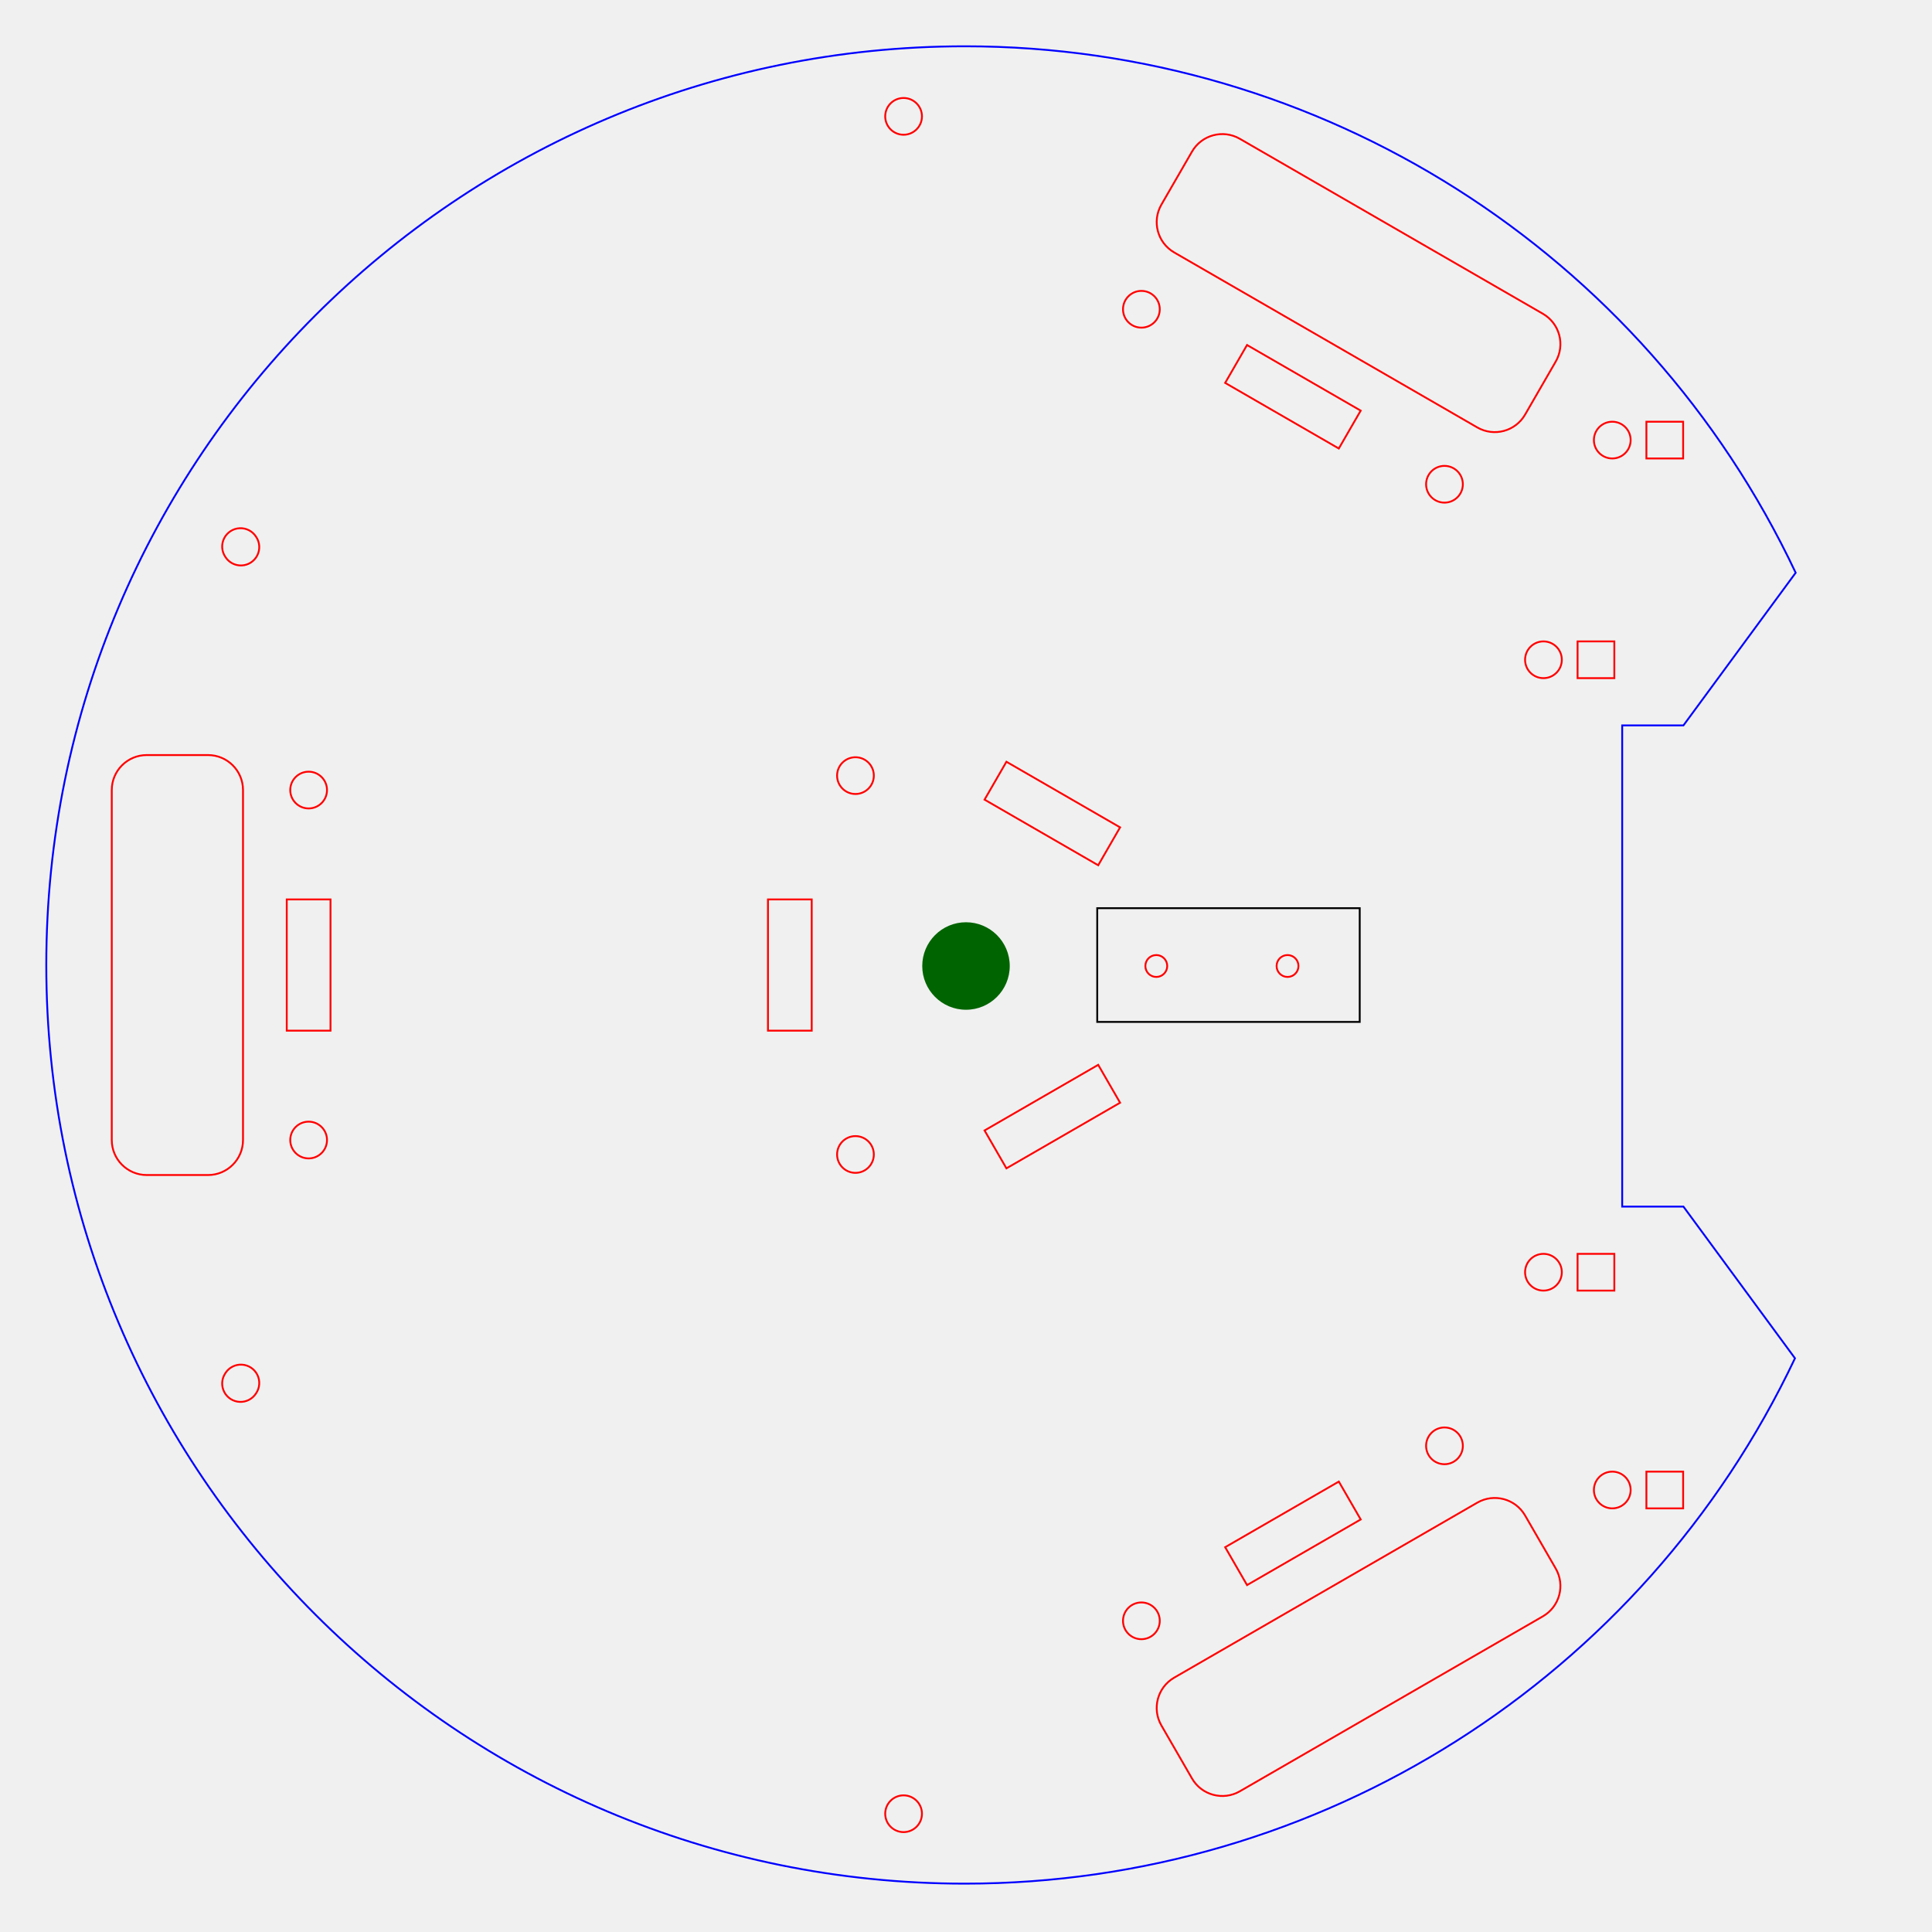
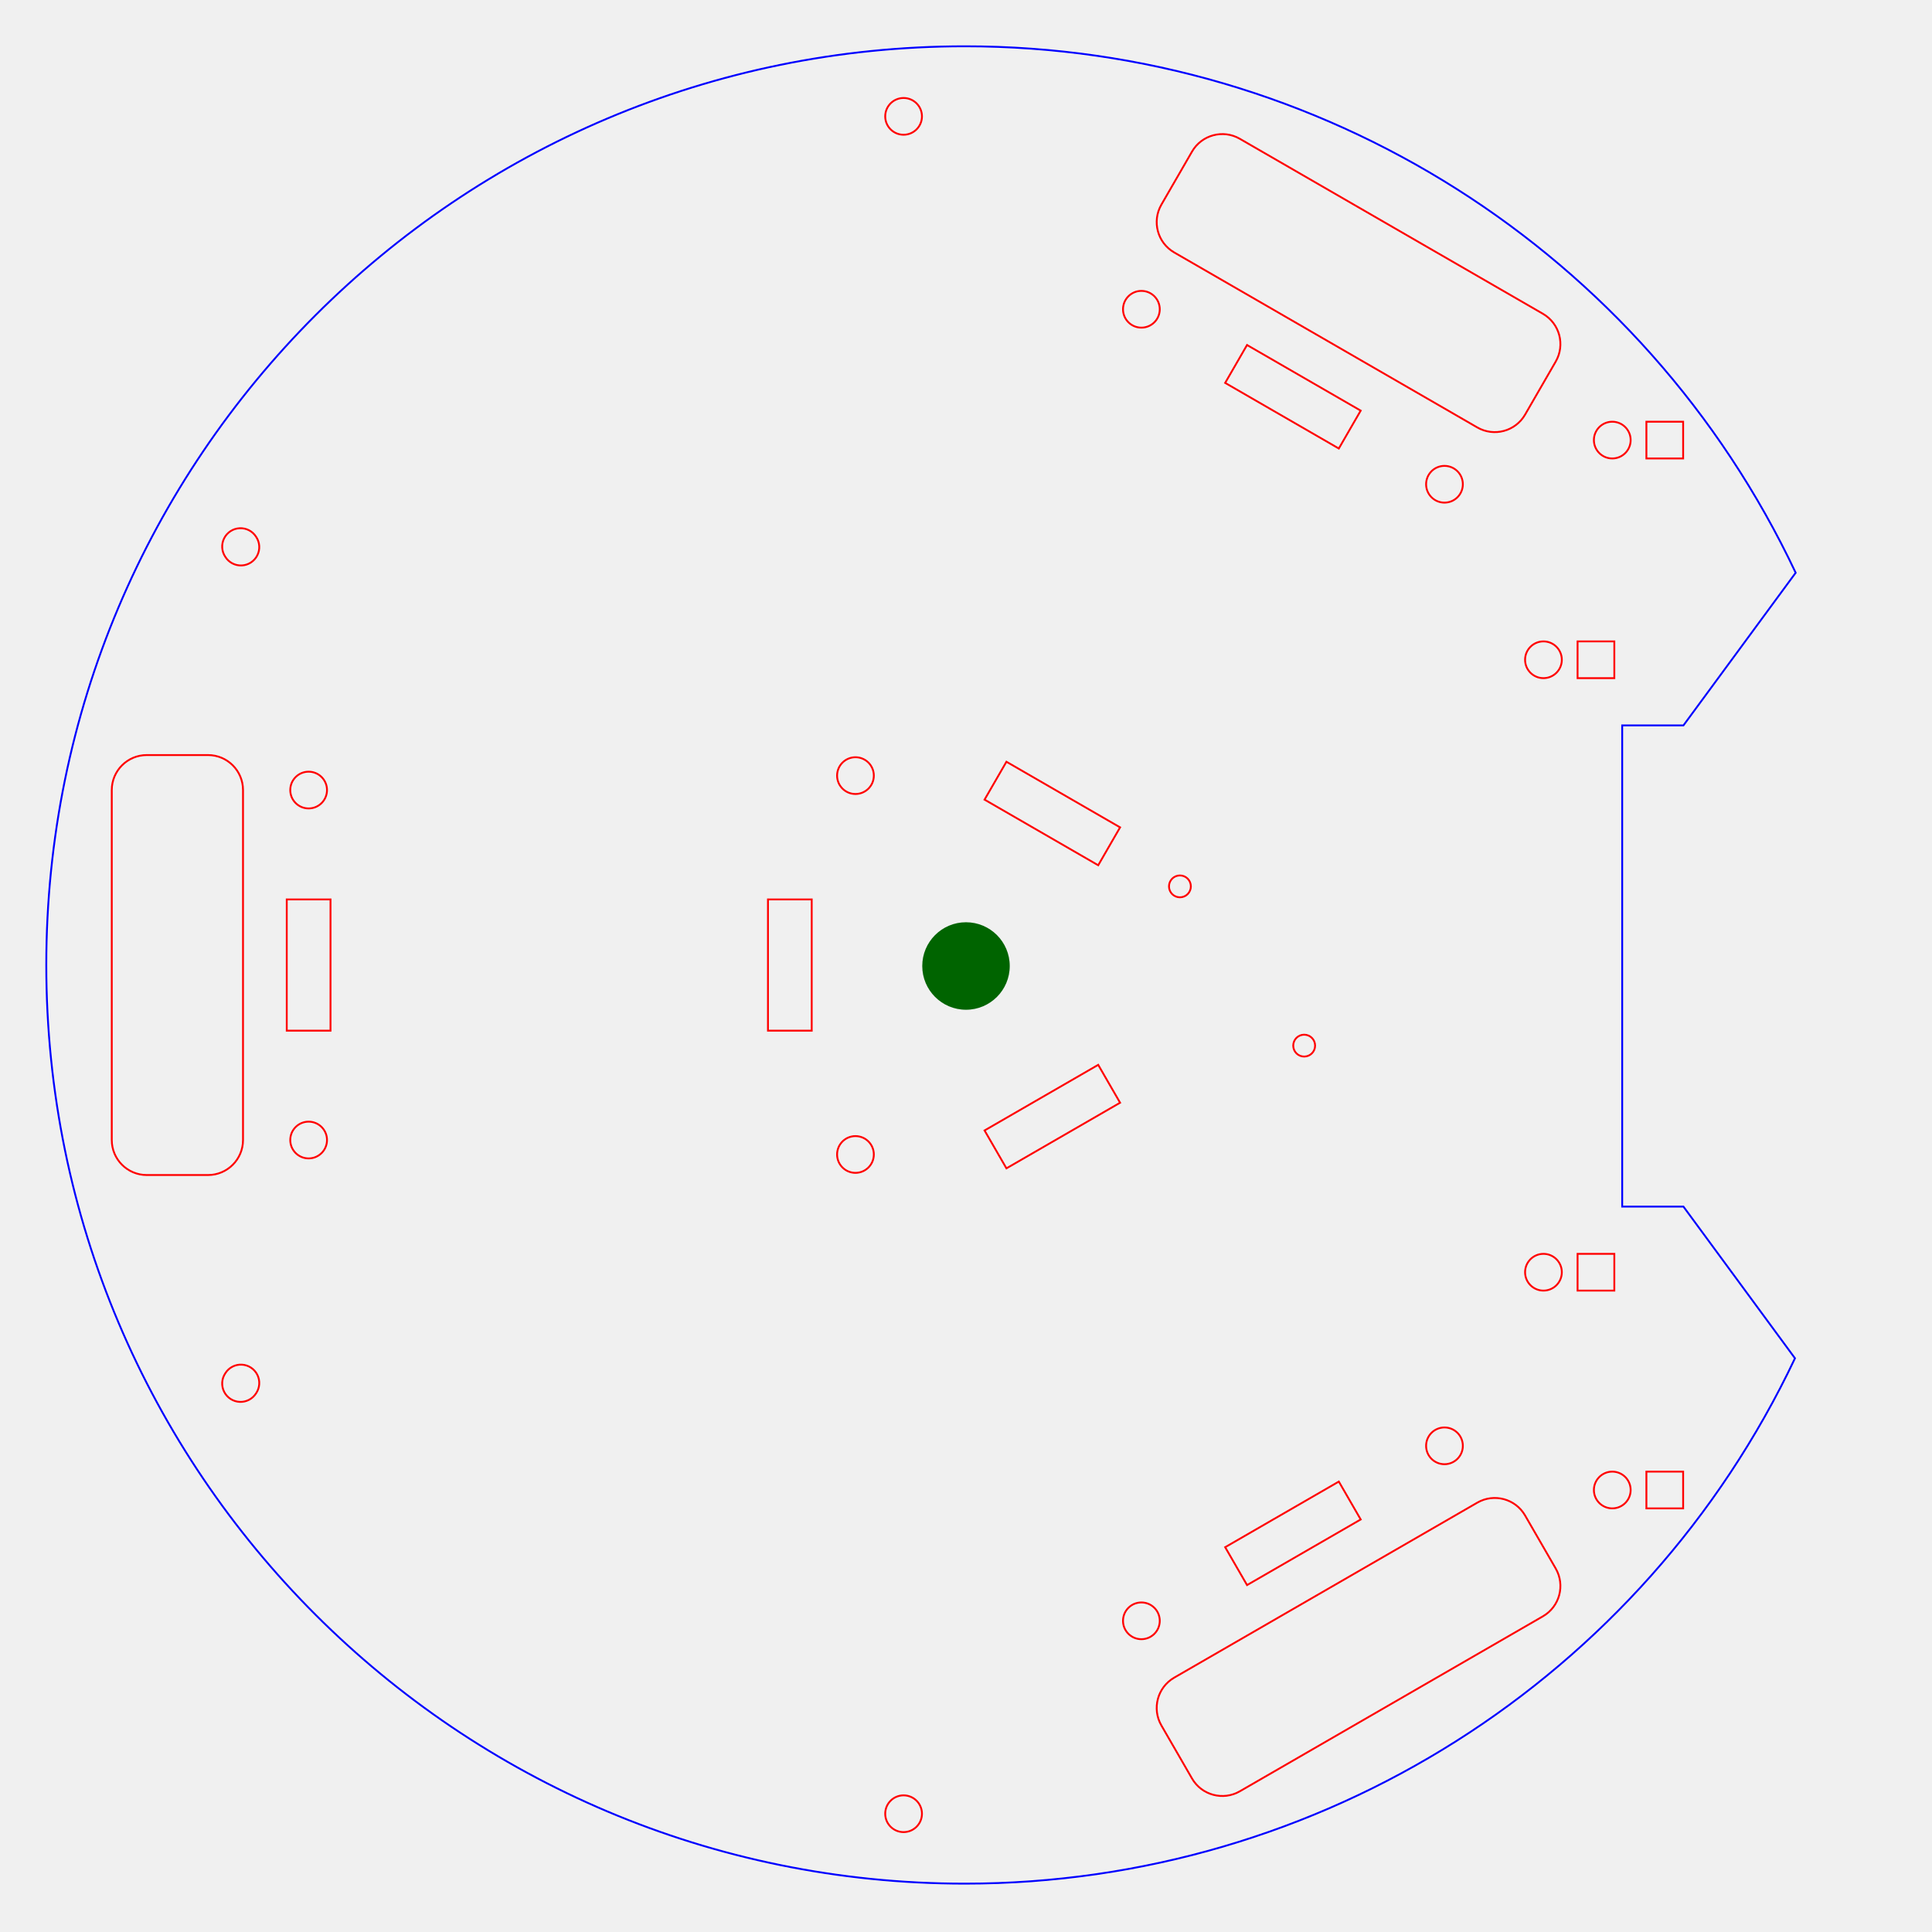
<svg xmlns="http://www.w3.org/2000/svg" xmlns:ns1="http://www.shapertools.com/namespaces/shaper" width="220.818mm" height="220.818mm" viewBox="0 0 220.818 220.818" version="1.1" id="svg8">
  <defs id="defs2" />
  <g id="layer1">
    <path d="m 33.175,90.3 a 2.1,2.1 0 1 0 4.2,0 2.1,2.1 0 1 0 -4.2,0 z" fill="#ffffff" ns1:cutDepth="0.003" ns1:pathType="interior" stroke="#000000" vector-effect="non-scaling-stroke" id="path1099" style="fill:none;stroke:#ff0000;stroke-width:0.8;stroke-miterlimit:4;stroke-dasharray:none;stroke-opacity:1" />
    <path d="m 33.175,130.3 a 2.1,2.1 0 1 0 4.2,0 2.1,2.1 0 1 0 -4.2,0 z" fill="#ffffff" ns1:cutDepth="0.003" ns1:pathType="interior" stroke="#000000" vector-effect="non-scaling-stroke" id="path1101" style="fill:none;stroke:#ff0000;stroke-width:0.8;stroke-miterlimit:4;stroke-dasharray:none;stroke-opacity:1" />
    <path d="m 162.996,55.348 a 2.1,2.1 0 1 0 4.2,0 2.1,2.1 0 1 0 -4.2,0 z" fill="#ffffff" ns1:cutDepth="0.003" ns1:pathType="interior" stroke="#000000" vector-effect="non-scaling-stroke" id="path1103" style="fill:none;stroke:#ff0000;stroke-width:0.8;stroke-miterlimit:4;stroke-dasharray:none;stroke-opacity:1" />
    <path d="m 128.355,35.348 a 2.1,2.1 0 1 0 4.2,0 2.1,2.1 0 1 0 -4.2,0 z" fill="#ffffff" ns1:cutDepth="0.003" ns1:pathType="interior" stroke="#000000" vector-effect="non-scaling-stroke" id="path1105" style="fill:none;stroke:#ff0000;stroke-width:0.8;stroke-miterlimit:4;stroke-dasharray:none;stroke-opacity:1" />
    <path d="m 162.996,165.252 a 2.1,2.1 0 1 0 4.2,0 2.1,2.1 0 1 0 -4.2,0 z" fill="#ffffff" ns1:cutDepth="0.003" ns1:pathType="interior" vector-effect="non-scaling-stroke" id="path1107" style="fill:none;stroke:#ff0000;stroke-width:0.8;stroke-dasharray:none;stroke-opacity:1" />
    <path d="m 128.355,185.252 a 2.1,2.1 0 1 0 4.2,0 2.1,2.1 0 1 0 -4.2,0 z" fill="#ffffff" ns1:cutDepth="0.003" ns1:pathType="interior" stroke="#000000" vector-effect="non-scaling-stroke" id="path1109" style="fill:none;stroke:#ff0000;stroke-width:0.8;stroke-miterlimit:4;stroke-dasharray:none;stroke-opacity:1" />
    <path d="m 95.675,131.951 a 2.1,2.1 0 1 0 4.2,0 2.1,2.1 0 1 0 -4.2,0 z" fill="#ffffff" ns1:cutDepth="0.003" ns1:pathType="interior" stroke="#000000" vector-effect="non-scaling-stroke" id="path1111" style="fill:none;stroke:#ff0000;stroke-width:0.8;stroke-miterlimit:4;stroke-dasharray:none;stroke-opacity:1" />
    <path d="m 95.675,88.649 a 2.1,2.1 0 1 0 4.2,0 2.1,2.1 0 1 0 -4.2,0 z" fill="#ffffff" ns1:cutDepth="0.003" ns1:pathType="interior" stroke="#000000" vector-effect="non-scaling-stroke" id="path1113" style="fill:none;stroke:#ff0000;stroke-width:0.8;stroke-miterlimit:4;stroke-dasharray:none;stroke-opacity:1" />
    <path d="m 134.205,191.747 a 4,4 0 0 0 -1.464,5.464 l 3.5,6.062 a 4,4 0 0 0 5.464,1.464 l 34.641,-20 a 4,4 0 0 0 1.464,-5.464 l -3.5,-6.062 a 4,4 0 0 0 -5.464,-1.464 z" fill="#ffffff" ns1:cutDepth="0.003" ns1:pathType="interior" stroke="#000000" vector-effect="non-scaling-stroke" id="path1117" style="fill:none;stroke:#ff0000;stroke-width:0.8;stroke-miterlimit:4;stroke-dasharray:none;stroke-opacity:1" />
    <path d="m 168.846,48.853 a 4,4 0 0 0 5.464,-1.464 l 3.5,-6.062 a 4,4 0 0 0 -1.464,-5.464 L 141.705,15.863 a 4,4 0 0 0 -5.464,1.464 l -3.5,6.062 a 4,4 0 0 0 1.464,5.464 z" fill="#ffffff" ns1:cutDepth="0.003" ns1:pathType="interior" stroke="#000000" vector-effect="non-scaling-stroke" id="path1119" style="fill:none;stroke:#ff0000;stroke-width:0.8;stroke-miterlimit:4;stroke-dasharray:none;stroke-opacity:1" />
    <path d="m 27.775,90.3 a 4,4 0 0 0 -4,-4 h -7 a 4,4 0 0 0 -4,4 v 40 a 4,4 0 0 0 4,4 h 7 a 4,4 0 0 0 4,-4 z" fill="#ffffff" ns1:cutDepth="0.003" ns1:pathType="interior" stroke="#000000" vector-effect="non-scaling-stroke" id="path1121" style="fill:none;stroke:#ff0000;stroke-width:0.8;stroke-miterlimit:4;stroke-dasharray:none;stroke-opacity:1" />
    <path d="m 182.175,170.3 a 2.1,2.1 0 1 0 4.2,0 2.1,2.1 0 1 0 -4.2,0 z" fill="#ffffff" ns1:cutDepth="0.003" ns1:pathType="interior" stroke="#000000" vector-effect="non-scaling-stroke" id="path1123" style="fill:none;stroke:#ff0000;stroke-width:0.8;stroke-miterlimit:4;stroke-dasharray:none;stroke-opacity:1" />
    <path d="m 182.175,50.3 a 2.1,2.1 0 1 0 4.2,0 2.1,2.1 0 1 0 -4.2,0 z" fill="#ffffff" ns1:cutDepth="0.003" ns1:pathType="interior" stroke="#000000" vector-effect="non-scaling-stroke" id="path1127" style="fill:none;stroke:#ff0000;stroke-width:0.8;stroke-miterlimit:4;stroke-dasharray:none;stroke-opacity:1" />
    <path d="m 188.175,168.2 v 4.2 h 4.2 v -4.2 z" fill="#ffffff" ns1:cutDepth="0.003" ns1:pathType="interior" stroke="#000000" vector-effect="non-scaling-stroke" id="path1129" style="fill:none;stroke:#ff0000;stroke-width:0.8;stroke-miterlimit:4;stroke-dasharray:none;stroke-opacity:1" />
    <path d="m 188.175,48.2 v 4.2 h 4.2 v -4.2 z" fill="#ffffff" ns1:cutDepth="0.003" ns1:pathType="interior" stroke="#000000" vector-effect="non-scaling-stroke" id="path1131" style="fill:none;stroke:#ff0000;stroke-width:0.8;stroke-miterlimit:4;stroke-dasharray:none;stroke-opacity:1" />
    <path d="m 174.309,145.409 a 2.1,2.1 0 1 0 4.2,0 2.1,2.1 0 1 0 -4.2,0 z" fill="#ffffff" ns1:cutDepth="0.003" ns1:pathType="interior" stroke="#000000" vector-effect="non-scaling-stroke" id="path1127-3" style="fill:none;stroke:#ff0000;stroke-width:0.8;stroke-miterlimit:4;stroke-dasharray:none;stroke-opacity:1" />
    <path d="m 180.309,143.309 v 4.2 h 4.2 v -4.2 z" fill="#ffffff" ns1:cutDepth="0.003" ns1:pathType="interior" stroke="#000000" vector-effect="non-scaling-stroke" id="path1131-6" style="fill:none;stroke:#ff0000;stroke-width:0.8;stroke-miterlimit:4;stroke-dasharray:none;stroke-opacity:1" />
    <path d="m 101.175,207.3 a 2.1,2.1 0 1 0 4.2,0 2.1,2.1 0 1 0 -4.2,0 z" fill="#ffffff" ns1:cutDepth="0.003" ns1:pathType="interior" stroke="#000000" vector-effect="non-scaling-stroke" id="path1133" style="fill:none;stroke:#ff0000;stroke-width:0.8;stroke-miterlimit:4;stroke-dasharray:none;stroke-opacity:1" />
    <path d="m 101.175,13.3 a 2.1,2.1 0 1 0 4.2,0 2.1,2.1 0 1 0 -4.2,0 z" fill="#ffffff" ns1:cutDepth="0.003" ns1:pathType="interior" stroke="#000000" vector-effect="non-scaling-stroke" id="path1135" style="fill:none;stroke:#ff0000;stroke-width:0.8;stroke-miterlimit:4;stroke-dasharray:none;stroke-opacity:1" />
    <path d="m 153.021,169.337 -12.99,7.5 2.5,4.33 12.99,-7.5 z" fill="#ffffff" ns1:cutDepth="0.003" ns1:pathType="interior" stroke="#000000" vector-effect="non-scaling-stroke" id="path1139" style="fill:none;stroke:#ff0000;stroke-width:0.8;stroke-miterlimit:4;stroke-dasharray:none;stroke-opacity:1" />
    <path d="m 140.03,43.763 12.99,7.5 2.5,-4.33 -12.99,-7.5 z" fill="#ffffff" ns1:cutDepth="0.003" ns1:pathType="interior" stroke="#000000" vector-effect="non-scaling-stroke" id="path1141" style="fill:none;stroke:#ff0000;stroke-width:0.8;stroke-miterlimit:4;stroke-dasharray:none;stroke-opacity:1" />
    <path d="m 32.775,102.8 v 15 h 5 v -15 z" fill="#ffffff" ns1:cutDepth="0.003" ns1:pathType="interior" stroke="#000000" vector-effect="non-scaling-stroke" id="path1143" style="fill:none;stroke:#ff0000;stroke-width:0.8;stroke-miterlimit:4;stroke-dasharray:none;stroke-opacity:1" />
    <circle style="fill:#006400;stroke-width:1.134;stroke-dasharray:none;fill-opacity:1" id="path4820" cx="110.409" cy="110.409" r="5" />
    <path d="m 92.775,102.8 h -5 v 15 h 5 z" fill="#ffffff" ns1:cutDepth="0.003" ns1:pathType="interior" stroke="#000000" vector-effect="non-scaling-stroke" id="path2218" style="fill:none;stroke:#ff0000;stroke-width:0.8;stroke-miterlimit:4;stroke-dasharray:none;stroke-opacity:1" />
    <path d="m 115.03,87.064 -2.5,4.33 12.99,7.5 2.5,-4.33 z" fill="#ffffff" ns1:cutDepth="0.003" ns1:pathType="interior" stroke="#000000" vector-effect="non-scaling-stroke" id="path2224" style="fill:none;stroke:#ff0000;stroke-width:0.8;stroke-miterlimit:4;stroke-dasharray:none;stroke-opacity:1" />
    <path d="m 128.02,126.036 -2.5,-4.33 -12.99,7.5 2.5,4.33 z" fill="#ffffff" ns1:cutDepth="0.003" ns1:pathType="interior" stroke="#000000" vector-effect="non-scaling-stroke" id="path2228" style="fill:none;stroke:#ff0000;stroke-width:0.8;stroke-miterlimit:4;stroke-dasharray:none;stroke-opacity:1" />
    <path d="m 174.309,75.409 a 2.1,2.1 0 1 0 4.2,0 2.1,2.1 0 1 0 -4.2,0 z" fill="#ffffff" ns1:cutDepth="0.003" ns1:pathType="interior" stroke="#000000" vector-effect="non-scaling-stroke" id="path352" style="fill:none;stroke:#ff0000;stroke-width:0.8;stroke-miterlimit:4;stroke-dasharray:none;stroke-opacity:1" />
    <path d="m 180.309,73.309 v 4.2 h 4.2 v -4.2 z" fill="#ffffff" ns1:cutDepth="0.003" ns1:pathType="interior" stroke="#000000" vector-effect="non-scaling-stroke" id="path354" style="fill:none;stroke:#ff0000;stroke-width:0.8;stroke-miterlimit:4;stroke-dasharray:none;stroke-opacity:1" />
    <g id="g1798" transform="translate(-0.766)">
      <g id="g1707" transform="translate(-1.5004)">
-         <path d="m 133.175,110.409 a 1.25,1.25 0 1 0 2.5,0 1.25,1.25 0 1 0 -2.5,0 z" fill="#ffffff" ns1:cutDepth="0.003" ns1:pathType="interior" stroke="#000000" vector-effect="non-scaling-stroke" id="path1115" style="fill:none;stroke:#ff0000;stroke-width:0.8;stroke-miterlimit:4;stroke-dasharray:none;stroke-opacity:1" />
-         <path d="m 148.175,110.409 a 1.25,1.25 0 1 0 2.5,0 1.25,1.25 0 1 0 -2.5,0 z" fill="#ffffff" ns1:cutDepth="0.003" ns1:pathType="interior" stroke="#000000" vector-effect="non-scaling-stroke" id="path977" style="fill:none;stroke:#ff0000;stroke-width:0.8;stroke-miterlimit:4;stroke-dasharray:none;stroke-opacity:1" />
+         <path d="m 135.876,101.309 a 1.25,1.25 0 1 0 2.5,0 1.25,1.25 0 1 0 -2.5,0 z" fill="#ffffff" ns1:cutDepth="0.003" ns1:pathType="interior" stroke="#000000" vector-effect="non-scaling-stroke" id="path1115" style="fill:none;stroke:#ff0000;stroke-width:0.8;stroke-miterlimit:4;stroke-dasharray:none;stroke-opacity:1" />
+         <path d="m 150.076,119.509 a 1.25,1.25 0 1 0 2.5,0 1.25,1.25 0 1 0 -2.5,0 z" fill="#ffffff" ns1:cutDepth="0.003" ns1:pathType="interior" stroke="#000000" vector-effect="non-scaling-stroke" id="path977" style="fill:none;stroke:#ff0000;stroke-width:0.8;stroke-miterlimit:4;stroke-dasharray:none;stroke-opacity:1" />
      </g>
-       <path d="m 126.175,116.8 h 30 v -13 h -30 z" fill="#ffffff" ns1:cutDepth="0.003" ns1:pathType="interior" stroke="#000000" vector-effect="non-scaling-stroke" id="path1709" style="fill:none;stroke:#000000;stroke-width:0.8;stroke-miterlimit:4;stroke-dasharray:none;stroke-opacity:1" />
    </g>
    <path id="path525" style="vector-effect:non-scaling-stroke;fill:none;stroke:#0000ff;stroke-width:0.8" d="M 110.291,5.291 C 52.301,5.291 5.291,52.301 5.291,110.291 5.291,168.281 52.301,215.291 110.291,215.291 c 40.566,-0.01 77.498,-23.386 94.866,-60.046 L 192.409,137.909 H 185.409 v -55 h 7 L 205.237,65.464 C 187.893,28.728 150.915,5.293 110.291,5.291 Z" />
    <path d="m 25.752,156.956 a 2.1,2.1 0 1 0 3.522,2.287 2.1,2.1 0 1 0 -3.522,-2.287 z" fill="#ffffff" ns1:cutDepth="0.003" ns1:pathType="interior" stroke="#000000" vector-effect="non-scaling-stroke" id="path478" style="fill:none;stroke:#ff0000;stroke-width:0.8;stroke-miterlimit:4;stroke-dasharray:none;stroke-opacity:1" />
    <path d="m 25.752,63.644 a 2.1,2.1 0 1 0 3.522,-2.287 2.1,2.1 0 1 0 -3.522,2.287 z" fill="#ffffff" ns1:cutDepth="0.003" ns1:pathType="interior" stroke="#000000" vector-effect="non-scaling-stroke" id="path520" style="fill:none;stroke:#ff0000;stroke-width:0.8;stroke-miterlimit:4;stroke-dasharray:none;stroke-opacity:1" />
  </g>
</svg>
